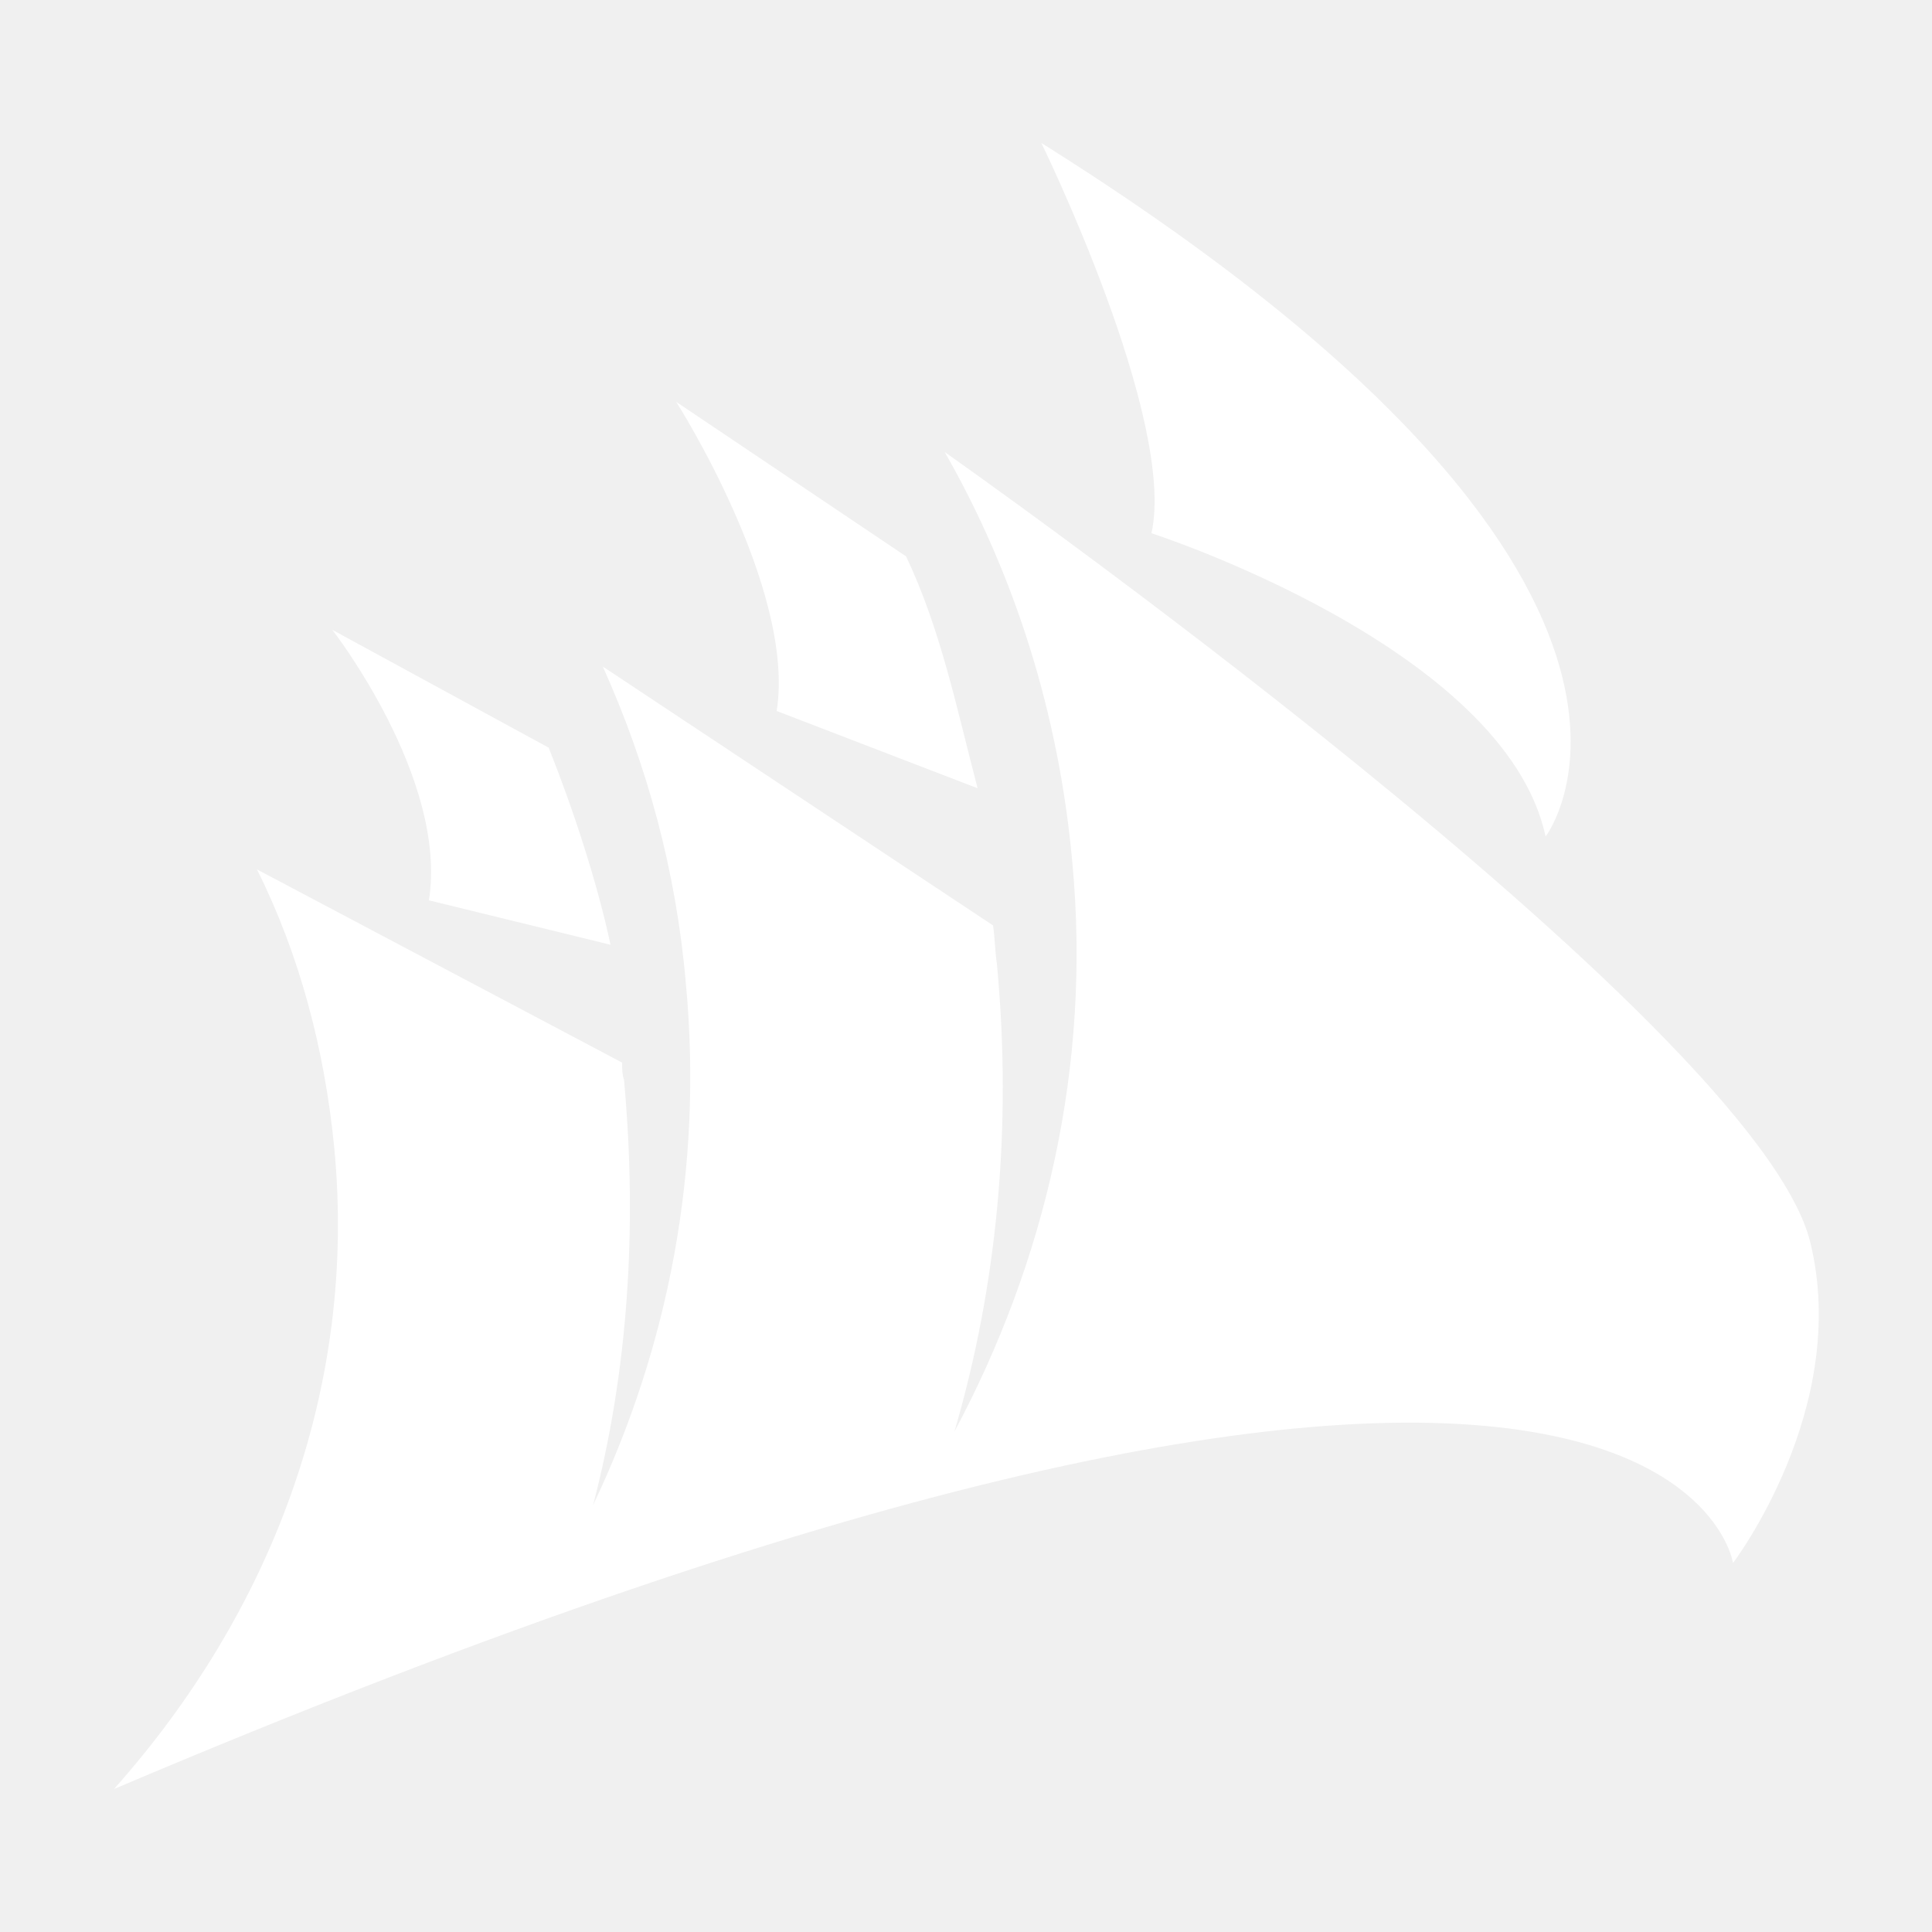
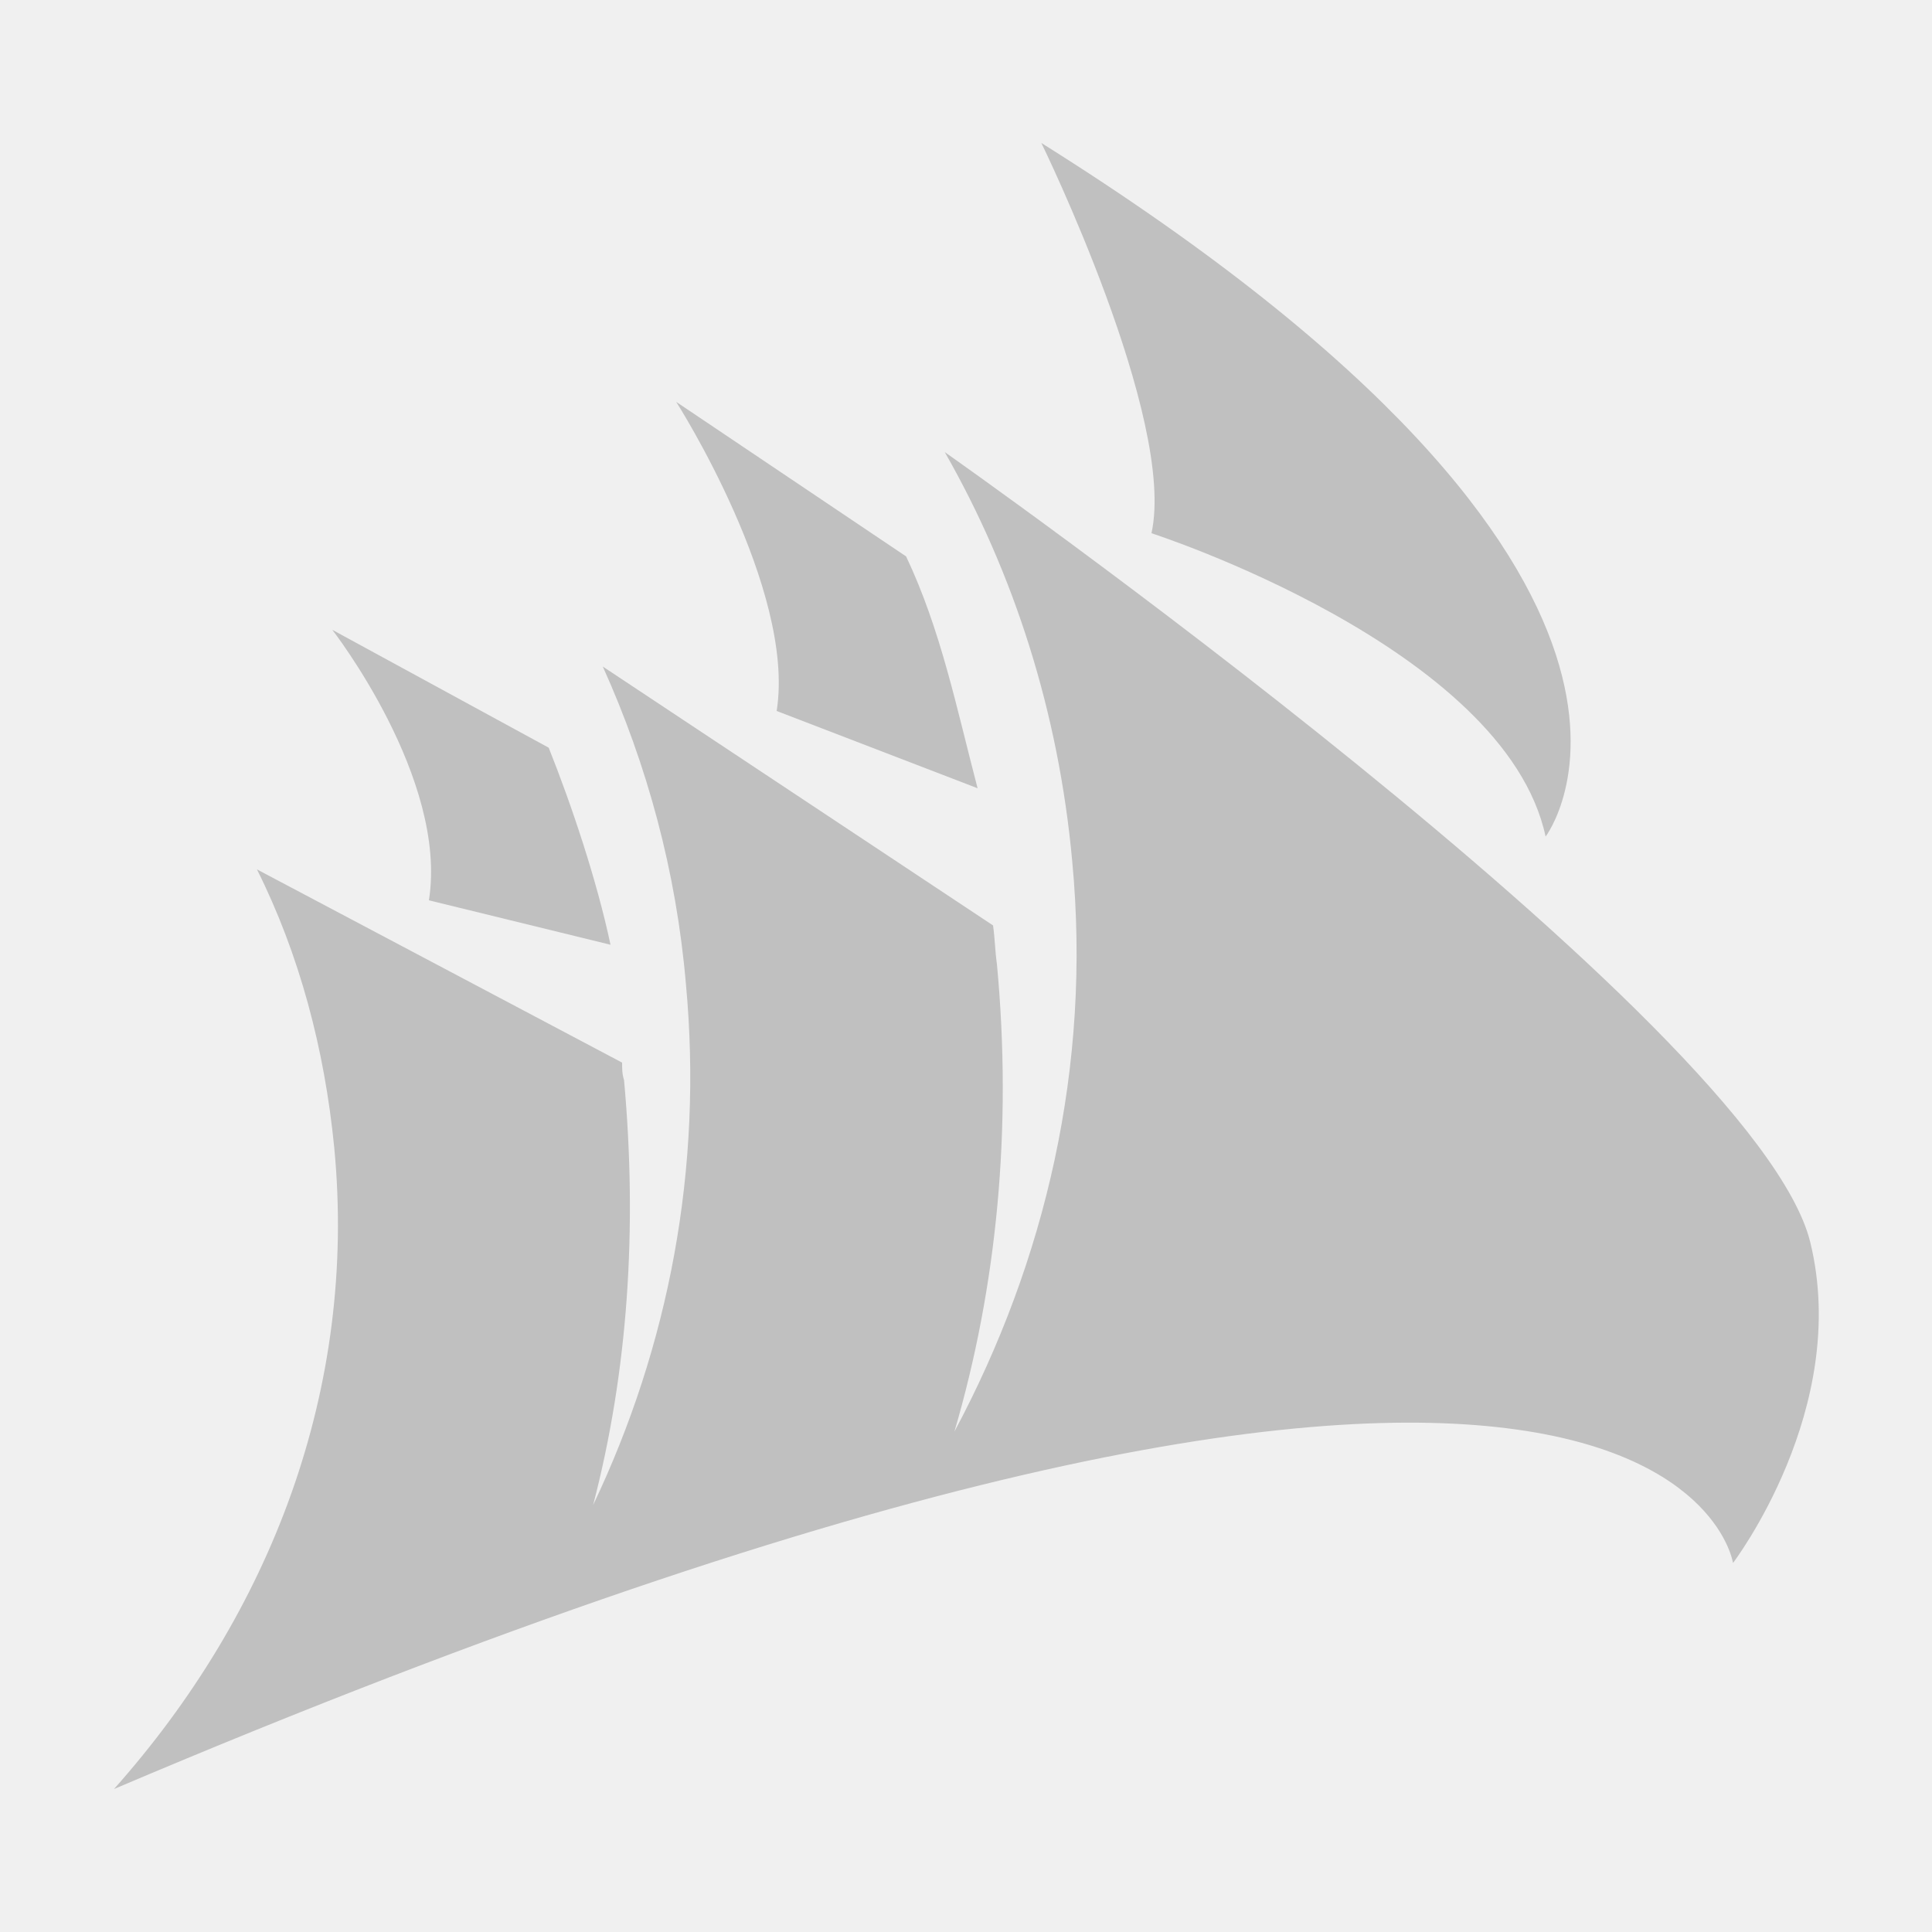
- <svg xmlns="http://www.w3.org/2000/svg" version="1.1" id="Layer_1" x="0px" y="0px" viewBox="0 0 100 100" style="enable-background:new 0 0 100 100;" xml:space="preserve">
-   <style type="text/css">
- 	.st0{fill:#FFF;}
- </style>
+ <svg xmlns="http://www.w3.org/2000/svg" version="1.1" fill="rgba(0,0,0,.2)" viewBox="0 0 100 100" style="enable-background:new 0 0 100 100;" xml:space="preserve">
  <g>
-     <path class="st0" d="M53.9,7.4c0,0,7,14.3,5.7,20.2c0,0,18.3,5.9,20.4,15.7C80,43.3,90.1,30.1,53.9,7.4z" />
-     <path class="st0" d="M46.9,28.8c1.8,3.8,2.6,7.8,3.7,12l-10.4-4c1-6.3-5.2-16-5.2-16L46.9,28.8z" />
-     <path class="st0" d="M28.4,38.7c1.2,3,2.5,6.9,3.2,10.2l-9.4-2.3c1-6.3-5-14-5-14L28.4,38.7z" />
-     <path class="st0" d="M48.9,23.4c0,0,42,29.5,44.8,40.9c2.1,8.6-4,16.6-4,16.6S86.4,58.4,5.9,92.6c8.1-9.1,12.6-20.7,11.4-33.2   c-0.5-5.1-1.8-10-4-14.4l18.9,10c0,0.3,0,0.6,0.1,0.9c0.7,7.7,0.2,15.1-1.6,22c3.9-8.2,5.7-17.4,4.8-27c-0.5-5.8-2-11.3-4.3-16.4   l20.2,13.4c0.1,0.7,0.1,1.3,0.2,2c0.8,8.5,0,16.7-2.2,24.2c4.7-8.8,7.1-18.9,6.1-29.5C54.8,36.9,52.5,29.7,48.9,23.4z" />
+     <path d="M53.9,7.4c0,0,7,14.3,5.7,20.2c0,0,18.3,5.9,20.4,15.7C80,43.3,90.1,30.1,53.9,7.4z" />
+     <path d="M46.9,28.8c1.8,3.8,2.6,7.8,3.7,12l-10.4-4c1-6.3-5.2-16-5.2-16L46.9,28.8z" />
+     <path d="M28.4,38.7c1.2,3,2.5,6.9,3.2,10.2l-9.4-2.3c1-6.3-5-14-5-14L28.4,38.7z" />
+     <path d="M48.9,23.4c0,0,42,29.5,44.8,40.9c2.1,8.6-4,16.6-4,16.6S86.4,58.4,5.9,92.6c8.1-9.1,12.6-20.7,11.4-33.2        c-0.5-5.1-1.8-10-4-14.4l18.9,10c0,0.3,0,0.6,0.1,0.9c0.7,7.7,0.2,15.1-1.6,22c3.9-8.2,5.7-17.4,4.8-27c-0.5-5.8-2-11.3-4.3-16.4        l20.2,13.4c0.1,0.7,0.1,1.3,0.2,2c0.8,8.5,0,16.7-2.2,24.2c4.7-8.8,7.1-18.9,6.1-29.5C54.8,36.9,52.5,29.7,48.9,23.4z" />
  </g>
</svg>
